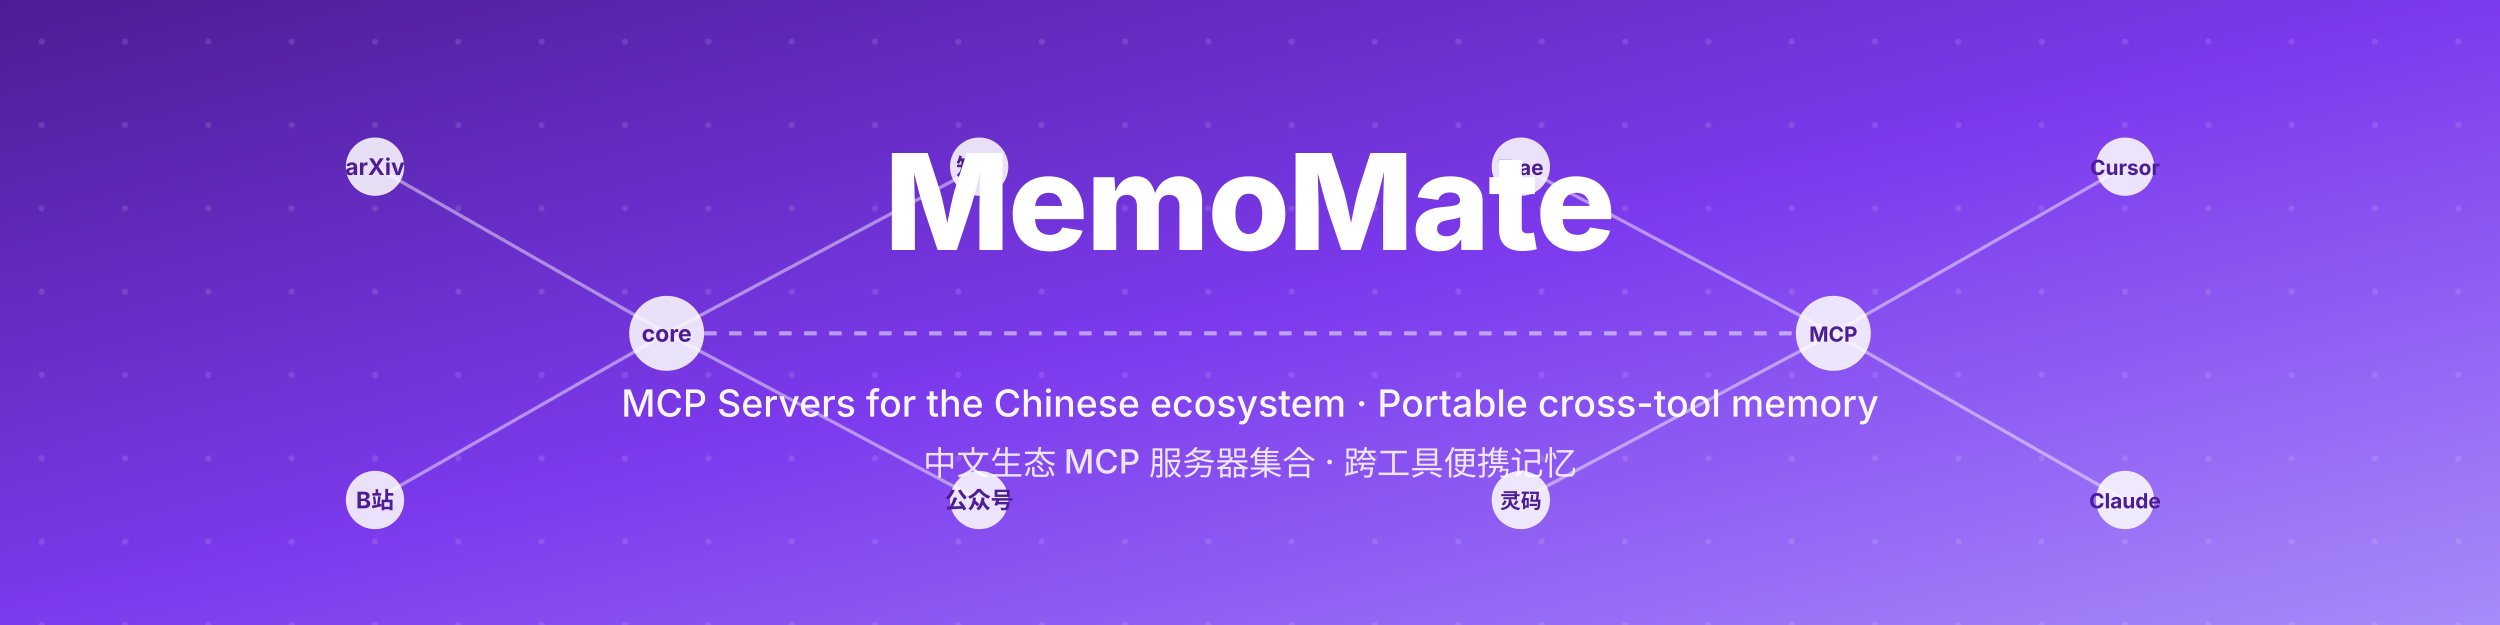
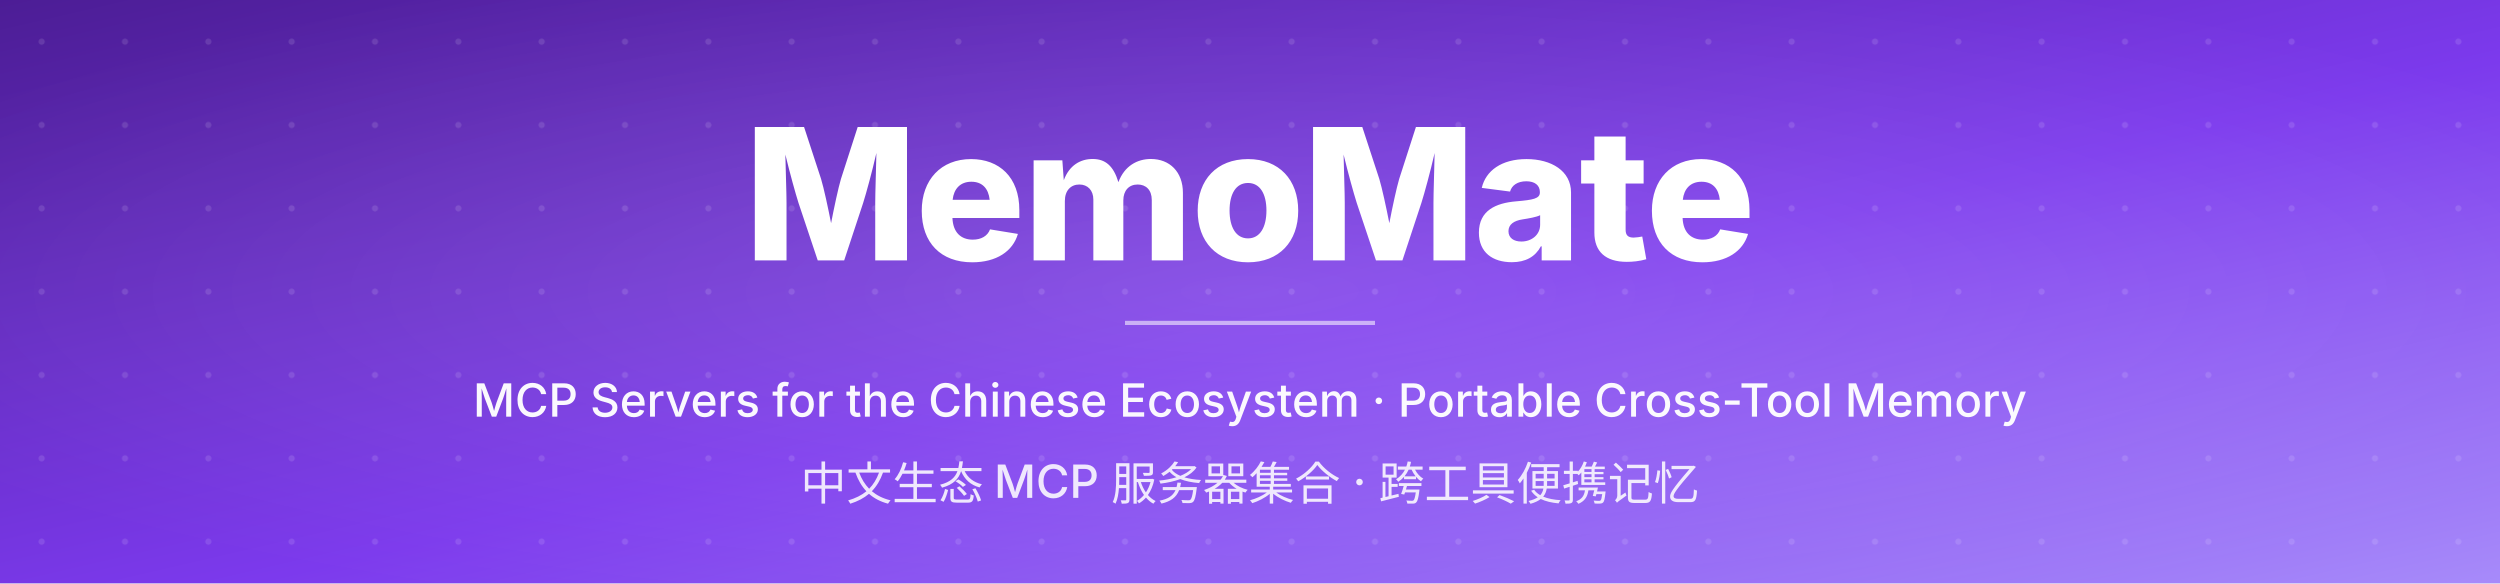
- <svg xmlns="http://www.w3.org/2000/svg" viewBox="0 0 1200 300" width="1200" height="300">
+ <svg xmlns="http://www.w3.org/2000/svg" viewBox="0 0 1200 280" width="1200" height="280">
  <defs>
    <linearGradient id="bgGrad" x1="0%" y1="0%" x2="100%" y2="100%">
      <stop offset="0%" stop-color="#4c1d95" />
-       <stop offset="50%" stop-color="#7c3aed" />
+       <stop offset="55%" stop-color="#7c3aed" />
      <stop offset="100%" stop-color="#a78bfa" />
    </linearGradient>
    <pattern id="dots" x="0" y="0" width="40" height="40" patternUnits="userSpaceOnUse">
      <circle cx="20" cy="20" r="1.5" fill="white" opacity="0.12" />
    </pattern>
+     <radialGradient id="glow" cx="50%" cy="50%" r="60%">
+       <stop offset="0%" stop-color="white" stop-opacity="0.15" />
+       <stop offset="100%" stop-color="white" stop-opacity="0" />
+     </radialGradient>
  </defs>
-   <rect width="1200" height="300" fill="url(#bgGrad)" />
-   <rect width="1200" height="300" fill="url(#dots)" />
-   <g opacity="0.45" stroke="#fff" stroke-width="1.6" fill="none">
-     <line x1="180" y1="80" x2="320" y2="160" />
-     <line x1="320" y1="160" x2="180" y2="240" />
-     <line x1="320" y1="160" x2="470" y2="80" />
-     <line x1="320" y1="160" x2="470" y2="240" />
-   </g>
-   <g fill="#fff" opacity="0.85">
-     <circle cx="180" cy="80" r="14" />
-     <circle cx="180" cy="240" r="14" />
-     <circle cx="320" cy="160" r="18" />
-     <circle cx="470" cy="80" r="14" />
-     <circle cx="470" cy="240" r="14" />
-   </g>
-   <g font-family="-apple-system, BlinkMacSystemFont, 'Segoe UI', 'Helvetica Neue', sans-serif" font-size="11" fill="#4c1d95" text-anchor="middle" font-weight="700">
-     <text x="180" y="84">arXiv</text>
-     <text x="180" y="244">B站</text>
-     <text x="320" y="164">core</text>
-     <text x="470" y="84">知乎</text>
-     <text x="470" y="244">公众号</text>
-   </g>
-   <g opacity="0.45" stroke="#fff" stroke-width="1.6" fill="none">
-     <line x1="1020" y1="80" x2="880" y2="160" />
-     <line x1="880" y1="160" x2="1020" y2="240" />
-     <line x1="880" y1="160" x2="730" y2="80" />
-     <line x1="880" y1="160" x2="730" y2="240" />
-   </g>
-   <g fill="#fff" opacity="0.85">
-     <circle cx="1020" cy="80" r="14" />
-     <circle cx="1020" cy="240" r="14" />
-     <circle cx="880" cy="160" r="18" />
-     <circle cx="730" cy="80" r="14" />
-     <circle cx="730" cy="240" r="14" />
-   </g>
-   <g font-family="-apple-system, BlinkMacSystemFont, 'Segoe UI', 'Helvetica Neue', sans-serif" font-size="10" fill="#4c1d95" text-anchor="middle" font-weight="700">
-     <text x="1020" y="84">Cursor</text>
-     <text x="1020" y="244">Claude</text>
-     <text x="880" y="164">MCP</text>
-     <text x="730" y="84">Trae</text>
-     <text x="730" y="244">灵码</text>
-   </g>
-   <line x1="338" y1="160" x2="862" y2="160" stroke="#fff" stroke-width="2" stroke-dasharray="6 6" opacity="0.5" />
-   <text x="600" y="120" font-family="-apple-system, BlinkMacSystemFont, 'Segoe UI', 'Helvetica Neue', sans-serif" font-size="64" font-weight="800" fill="#fff" text-anchor="middle" letter-spacing="-1">MemoMate</text>
-   <text x="600" y="200" font-family="-apple-system, BlinkMacSystemFont, 'Segoe UI', 'Helvetica Neue', sans-serif" font-size="18" font-weight="500" fill="#fff" text-anchor="middle" opacity="0.95">
-     MCP Servers for the Chinese ecosystem · Portable cross-tool memory
+   <rect width="1200" height="280" fill="url(#bgGrad)" />
+   <rect width="1200" height="280" fill="url(#dots)" />
+   <rect width="1200" height="280" fill="url(#glow)" />
+   <text x="600" y="125" font-family="-apple-system, BlinkMacSystemFont, 'Segoe UI', 'Helvetica Neue', sans-serif" font-size="88" font-weight="800" fill="white" text-anchor="middle" letter-spacing="-1">MemoMate</text>
+   <line x1="540" y1="155" x2="660" y2="155" stroke="white" stroke-width="2" opacity="0.55" />
+   <text x="600" y="200" font-family="-apple-system, BlinkMacSystemFont, 'Segoe UI', 'Helvetica Neue', sans-serif" font-size="22" font-weight="500" fill="white" text-anchor="middle" opacity="0.96">
+     MCP Servers for the Chinese Ecosystem · Portable Cross-Tool Memory
  </text>
-   <text x="600" y="228" font-family="-apple-system, BlinkMacSystemFont, 'Segoe UI', 'Helvetica Neue', sans-serif" font-size="16" font-weight="500" fill="#fff" text-anchor="middle" opacity="0.85">
+   <text x="600" y="240" font-family="-apple-system, BlinkMacSystemFont, 'Segoe UI', 'Helvetica Neue', sans-serif" font-size="22" font-weight="500" fill="white" text-anchor="middle" opacity="0.86">
    中文生态 MCP 服务器集合 · 跨工具便携记忆
  </text>
</svg>
